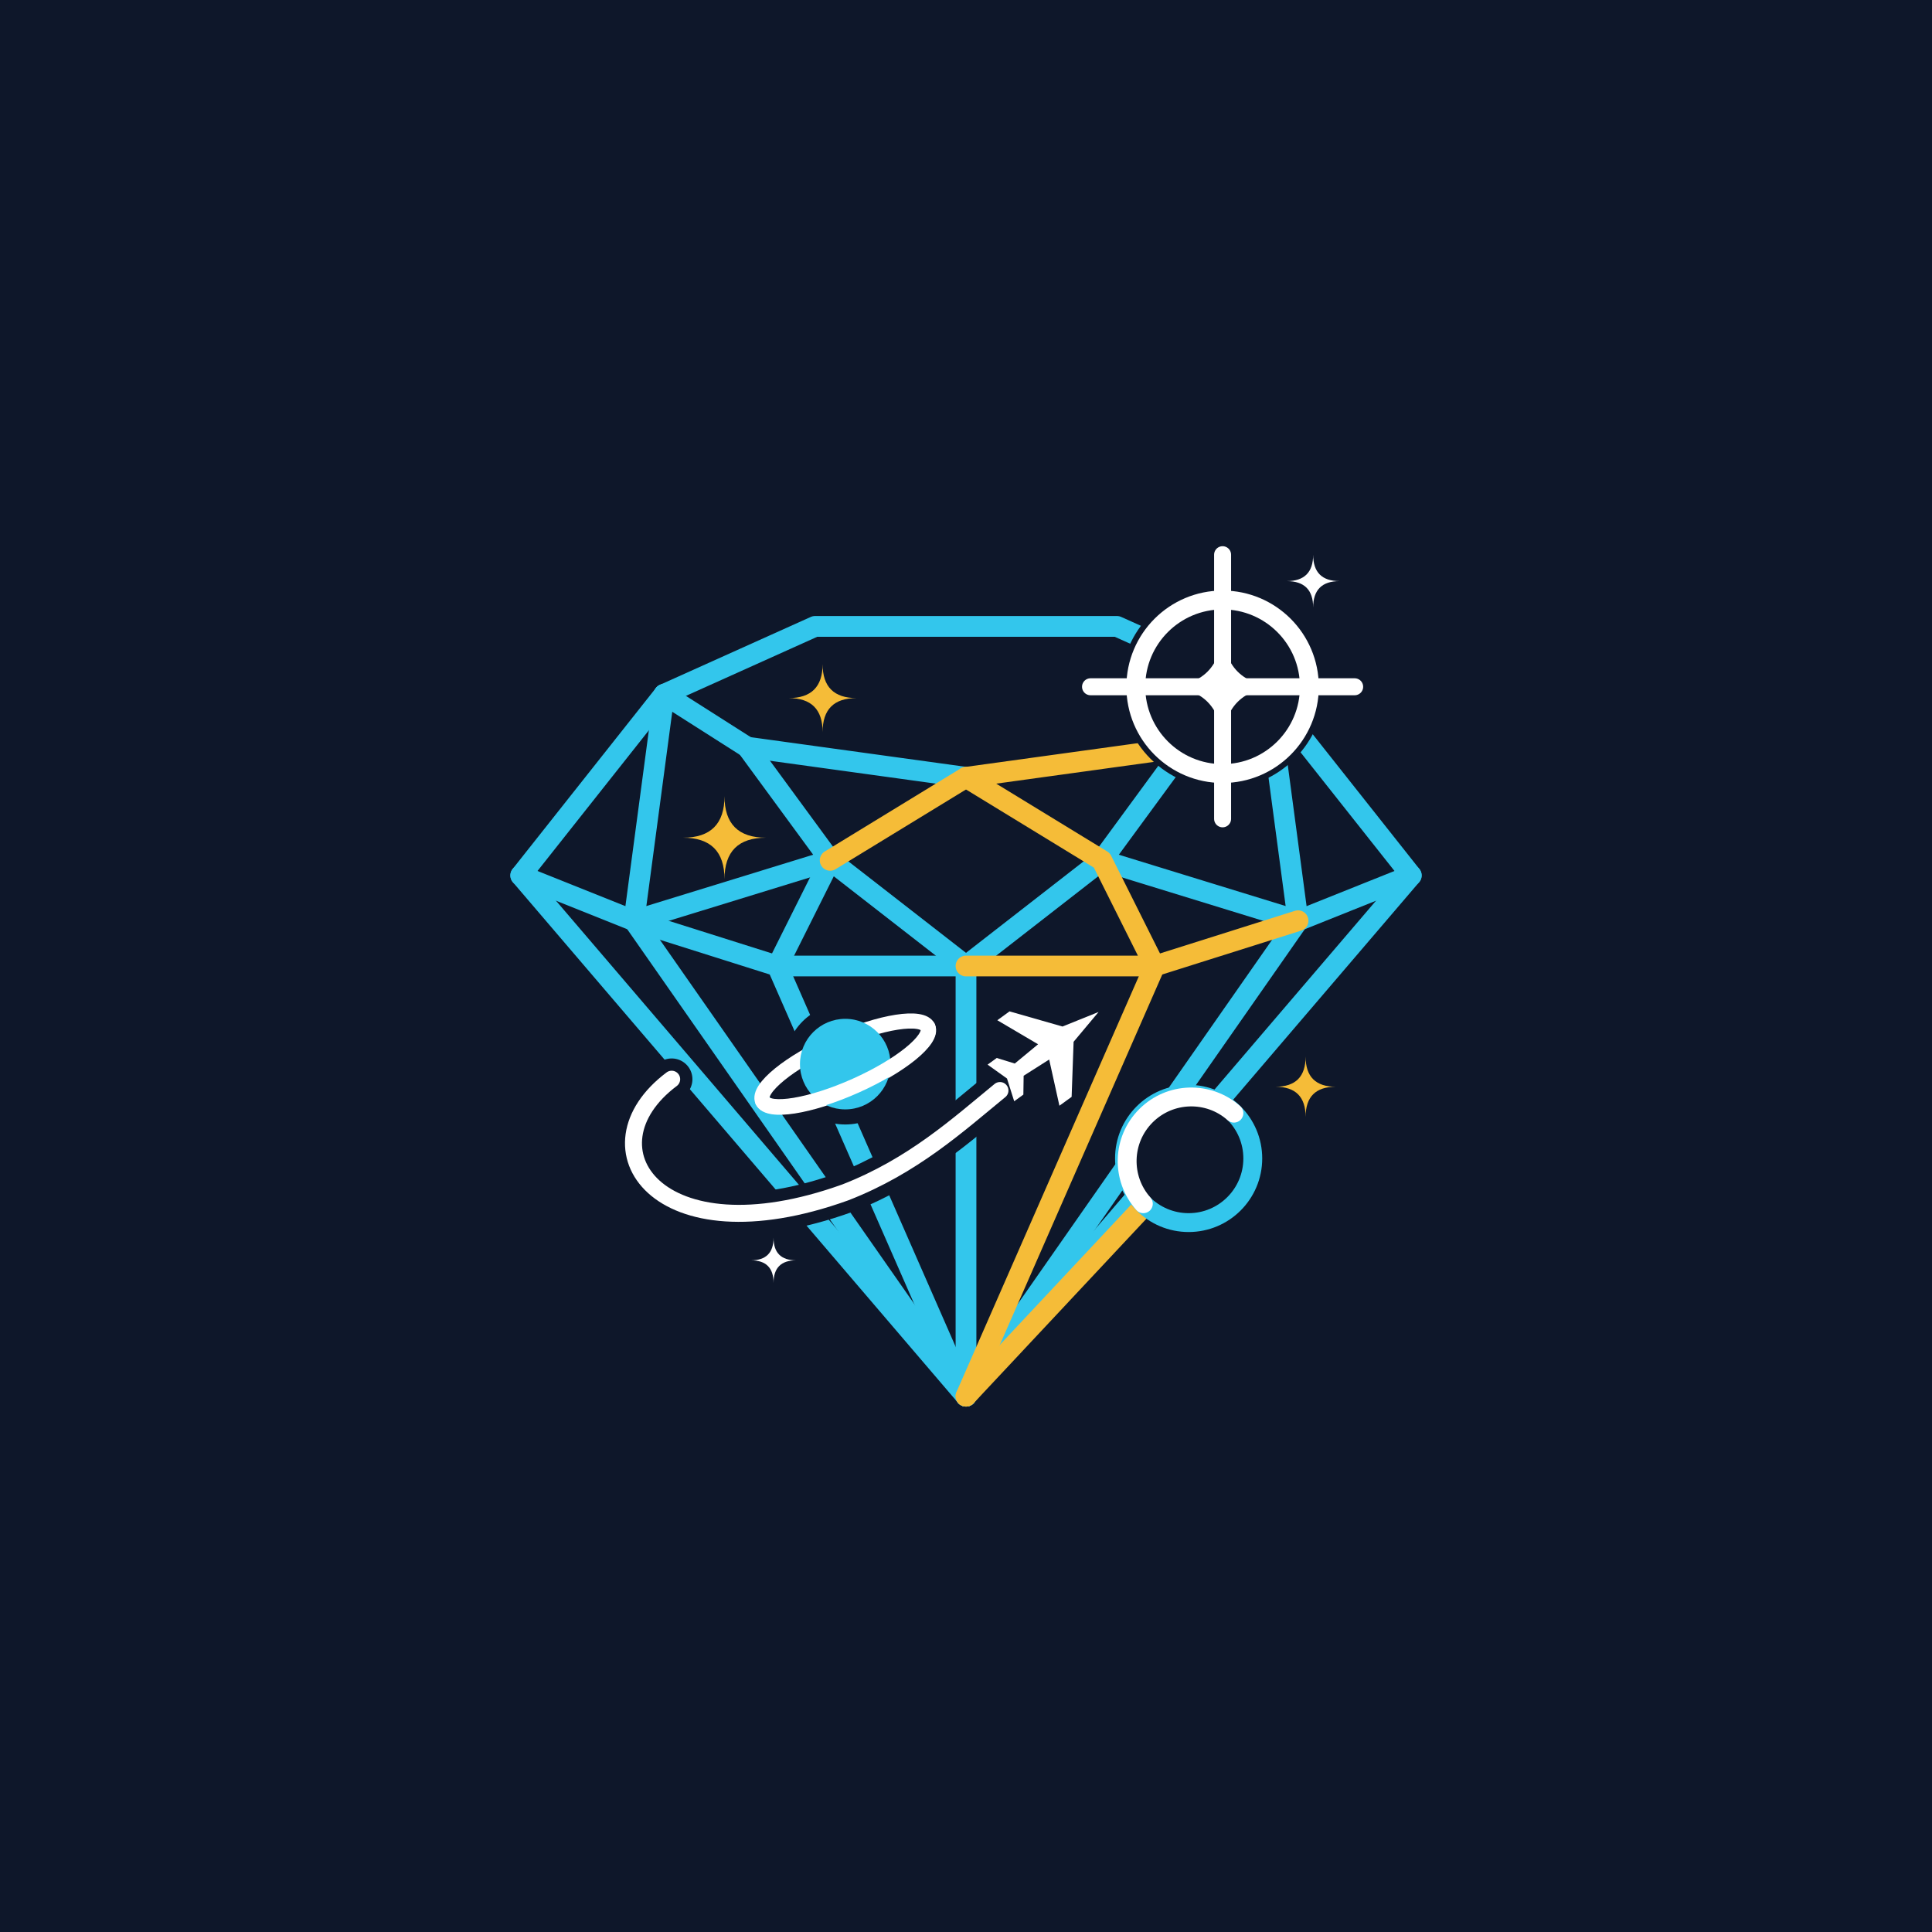
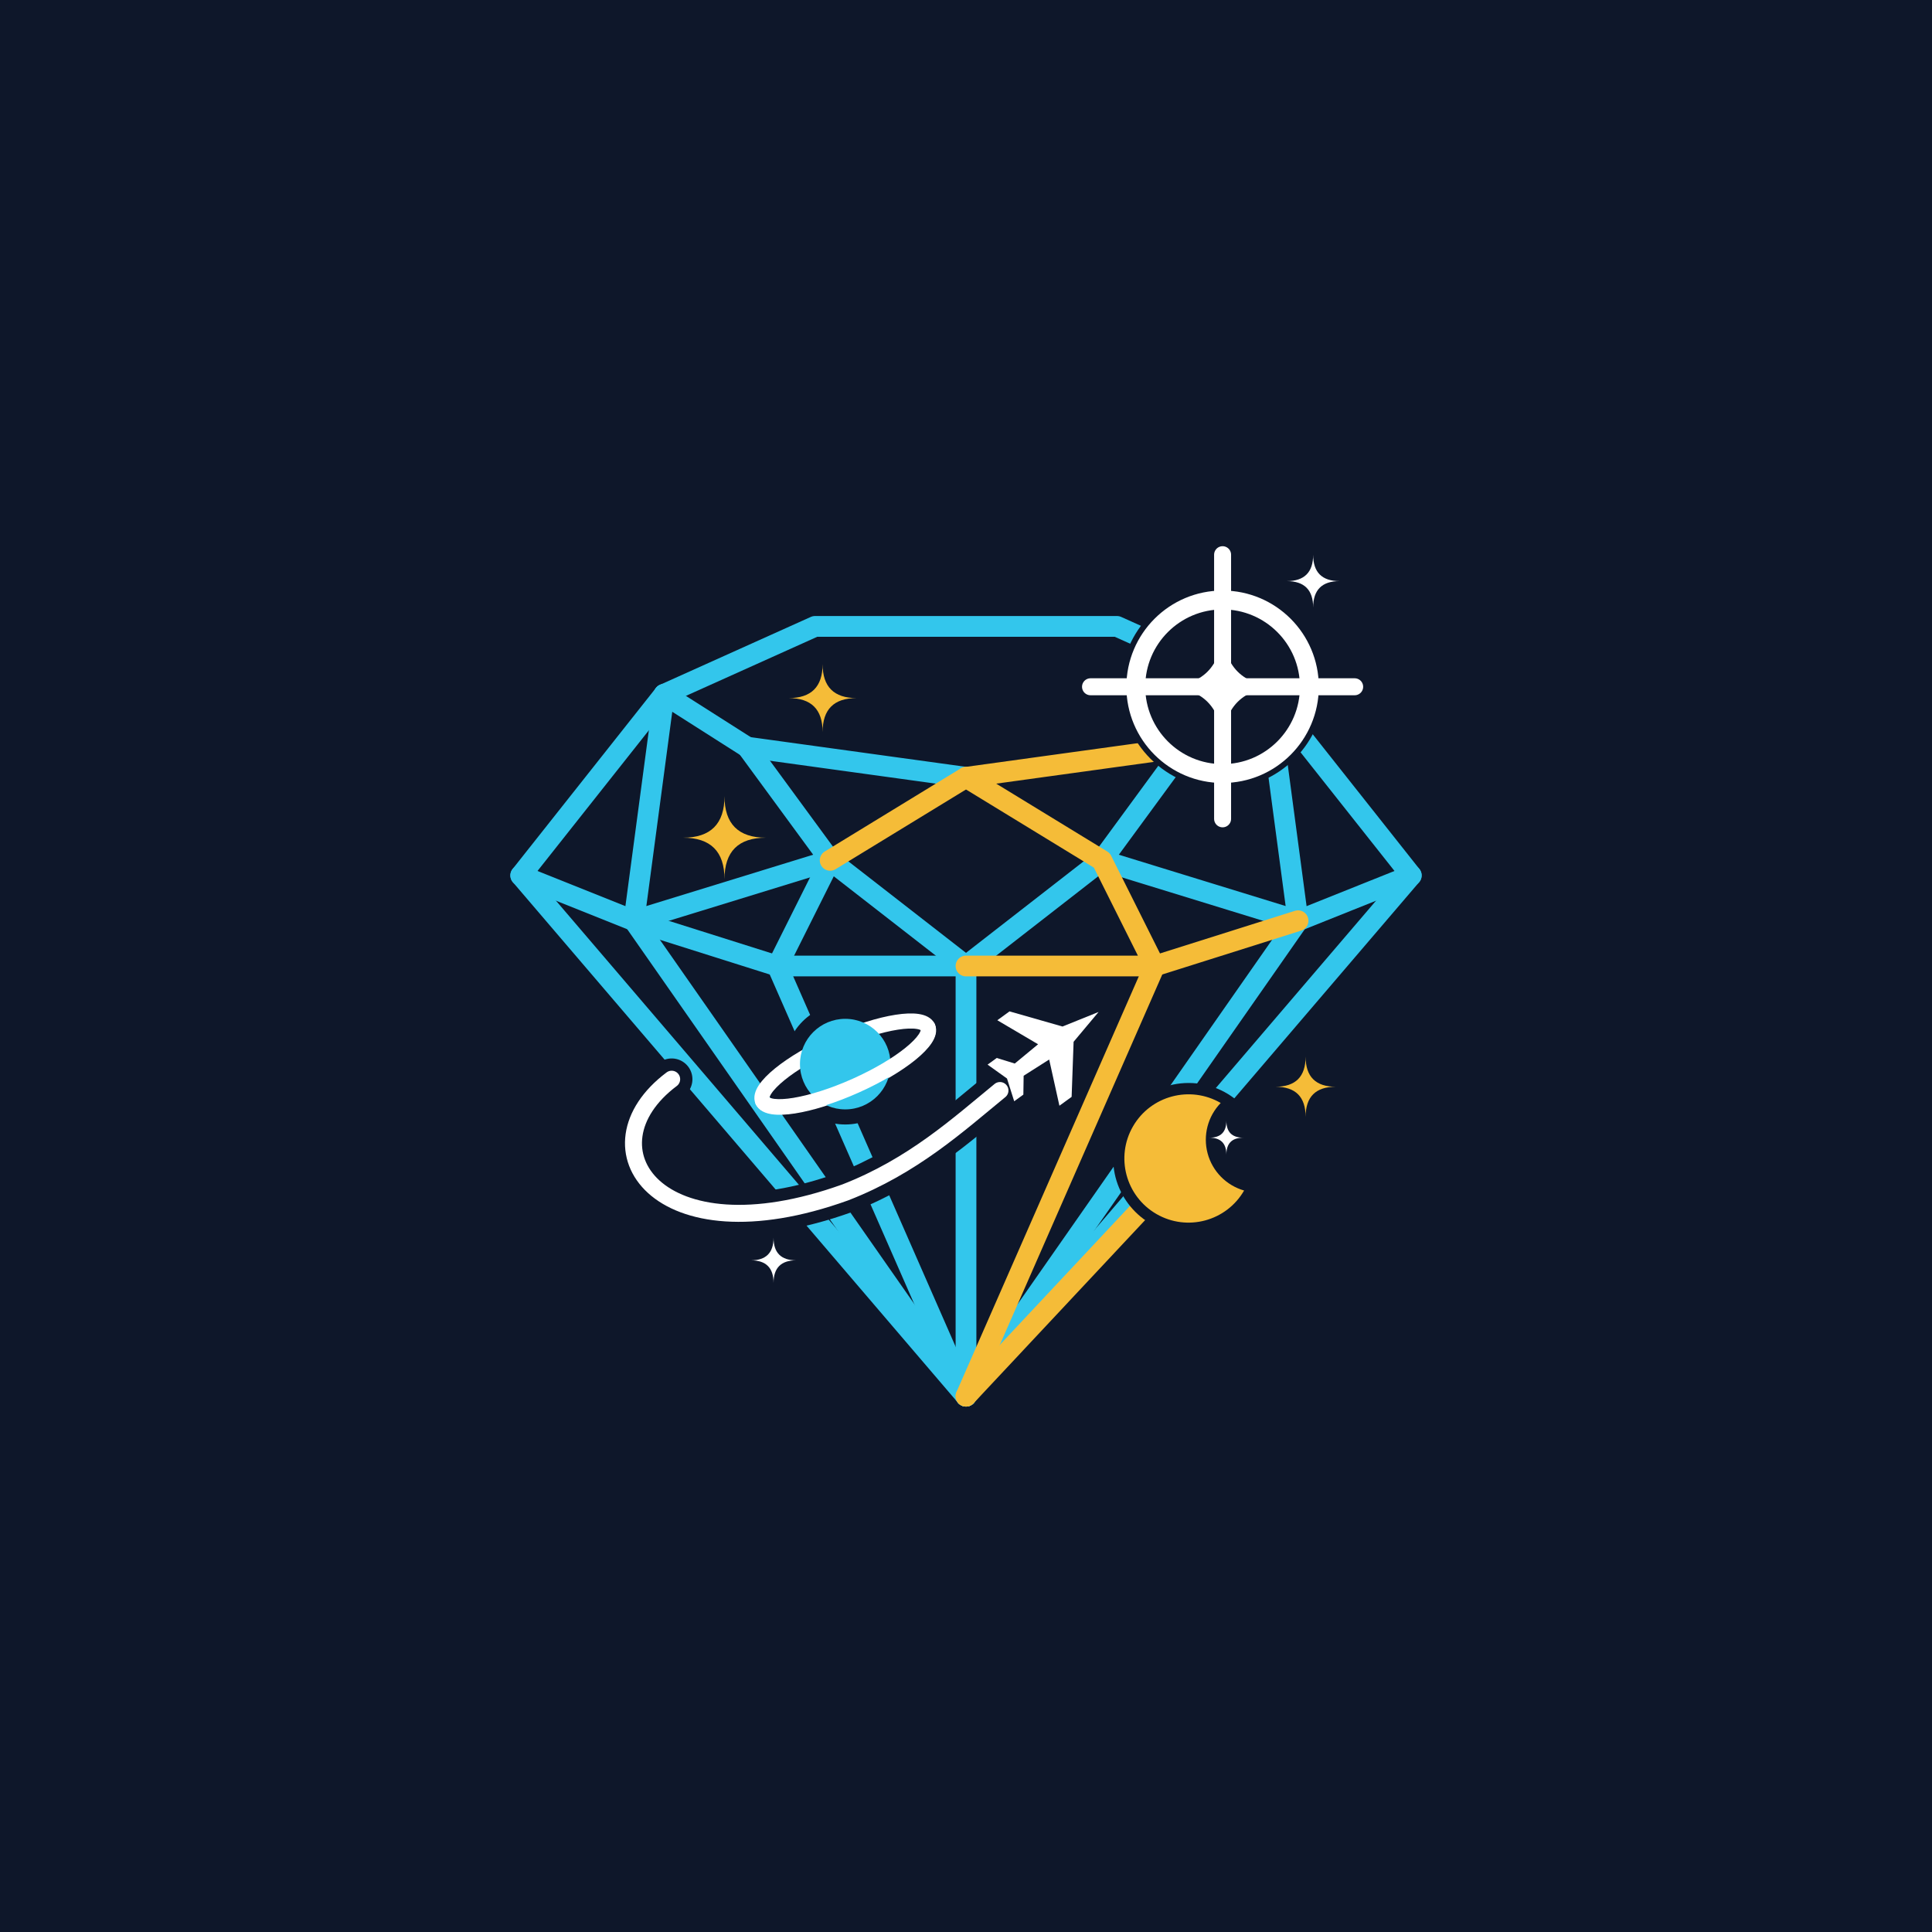
<svg xmlns="http://www.w3.org/2000/svg" viewBox="0 0 512 512" width="512" height="512" role="img" aria-label="FarGems Logo">
  <rect id="bg" width="512" height="512" fill="#0E172A" />
  <g id="diamond-cyan" fill="none" stroke="#33C6EC" stroke-width="5.5" stroke-linecap="round" stroke-linejoin="round">
    <polygon points="216,166 296,166 336,184 374,232 256,370 138,232 176,184" />
    <polyline points="138,232 168,244 206,256 256,256" />
    <line x1="176" y1="184" x2="168" y2="244" />
    <line x1="176" y1="184" x2="198" y2="198" />
    <line x1="198" y1="198" x2="256" y2="206" />
    <line x1="198" y1="198" x2="220" y2="228" />
    <line x1="168" y1="244" x2="220" y2="228" />
    <line x1="220" y1="228" x2="206" y2="256" />
    <line x1="220" y1="228" x2="256" y2="256" />
    <polyline points="374,232 344,244 292,228 256,256" />
    <line x1="336" y1="184" x2="344" y2="244" />
    <line x1="336" y1="184" x2="314" y2="198" />
    <line x1="314" y1="198" x2="292" y2="228" />
    <line x1="168" y1="244" x2="256" y2="370" />
    <line x1="206" y1="256" x2="256" y2="370" />
    <line x1="256" y1="256" x2="256" y2="370" />
    <line x1="344" y1="244" x2="256" y2="370" />
  </g>
  <g id="diamond-gold" fill="none" stroke="#F5BC38" stroke-width="5.5" stroke-linecap="round" stroke-linejoin="round">
    <polyline points="220,228 256,206 314,198" />
    <polyline points="256,206 292,228 306,256 256,256" />
    <line x1="306" y1="256" x2="344" y2="244" />
    <line x1="306" y1="256" x2="256" y2="370" />
    <line x1="315" y1="307" x2="256" y2="370" />
  </g>
  <g id="ringed-planet">
    <circle cx="224" cy="282" r="16" fill="#0E172A" />
    <ellipse cx="224" cy="282" rx="24" ry="6.5" transform="rotate(-24 224 282)" fill="none" stroke="#FFFFFF" stroke-width="4" />
    <circle cx="224" cy="282" r="12" fill="#33C6EC" />
    <path d="M 202.1 291.8 A 24 6.5 -24 0 0 245.9 272.2" fill="none" stroke="#FFFFFF" stroke-width="4" stroke-linecap="round" />
  </g>
  <g id="flight">
    <path d="M 178 286 C 154 304, 174 334, 224 316 C 242 309, 254 298, 265 289" fill="none" stroke="#0E172A" stroke-width="11" stroke-linecap="round" />
    <path d="M 178 286 C 154 304, 174 334, 224 316 C 242 309, 254 298, 265 289" fill="none" stroke="#FFFFFF" stroke-width="4.5" stroke-linecap="round" />
    <g transform="translate(279, 277) rotate(-36)">
      <path d="M 15 0 L 5 -2.5 L -4 -14 L -8 -14 L -3 -2.5 L -11 -2 L -14 -6 L -17 -6 L -15 0 L -17 6 L -14 6 L -11 2 L -3 2.5 L -8 14 L -4 14 L 5 2.5 Z" fill="#FFFFFF" />
    </g>
  </g>
-   <g id="moon-ring">
-     <circle cx="315" cy="307" r="18" fill="#0E172A" />
-     <circle cx="315" cy="307" r="17" fill="none" stroke="#33C6EC" stroke-width="5" />
-     <path d="M 303 319 A 17 17 0 0 1 327 295" fill="none" stroke="#FFFFFF" stroke-width="5" stroke-linecap="round" />
+   <g id="crescent-moon">
+     <circle cx="315" cy="307" r="20" fill="#0E172A" />
+     <path d="M 323.5 292.3 A 17 17 0 1 0 329.7 315.5 A 14 14 0 0 1 323.5 292.3 Z" fill="#F5BC38" />
+     <path d="M 325 297 Q 325 301.5 329.5 301.5 Q 325 301.5 325 306 Q 325 301.5 320.5 301.5 Q 325 301.5 325 297 Z" fill="#FFFFFF" />
  </g>
  <g id="target-reticle">
    <circle cx="324" cy="182" r="27" fill="#0E172A" />
    <circle cx="324" cy="182" r="23" fill="none" stroke="#FFFFFF" stroke-width="5" />
    <line x1="324" y1="147" x2="324" y2="217" stroke="#FFFFFF" stroke-width="4.5" stroke-linecap="round" />
    <line x1="289" y1="182" x2="359" y2="182" stroke="#FFFFFF" stroke-width="4.5" stroke-linecap="round" />
    <path d="M 324 166 Q 324 182 340 182 Q 324 182 324 198 Q 324 182 308 182 Q 324 182 324 166 Z" fill="#FFFFFF" />
  </g>
  <g id="stars">
    <path d="M 218 176 Q 218 185 227 185 Q 218 185 218 194 Q 218 185 209 185 Q 218 185 218 176 Z" fill="#F5BC38" />
    <path d="M 192 211 Q 192 222 203 222 Q 192 222 192 233 Q 192 222 181 222 Q 192 222 192 211 Z" fill="#F5BC38" />
    <path d="M 346 280 Q 346 288 354 288 Q 346 288 346 296 Q 346 288 338 288 Q 346 288 346 280 Z" fill="#F5BC38" />
    <path d="M 348 147 Q 348 154 355 154 Q 348 154 348 161 Q 348 154 341 154 Q 348 154 348 147 Z" fill="#FFFFFF" />
    <path d="M 205 328 Q 205 334 211 334 Q 205 334 205 340 Q 205 334 199 334 Q 205 334 205 328 Z" fill="#FFFFFF" />
  </g>
</svg>
